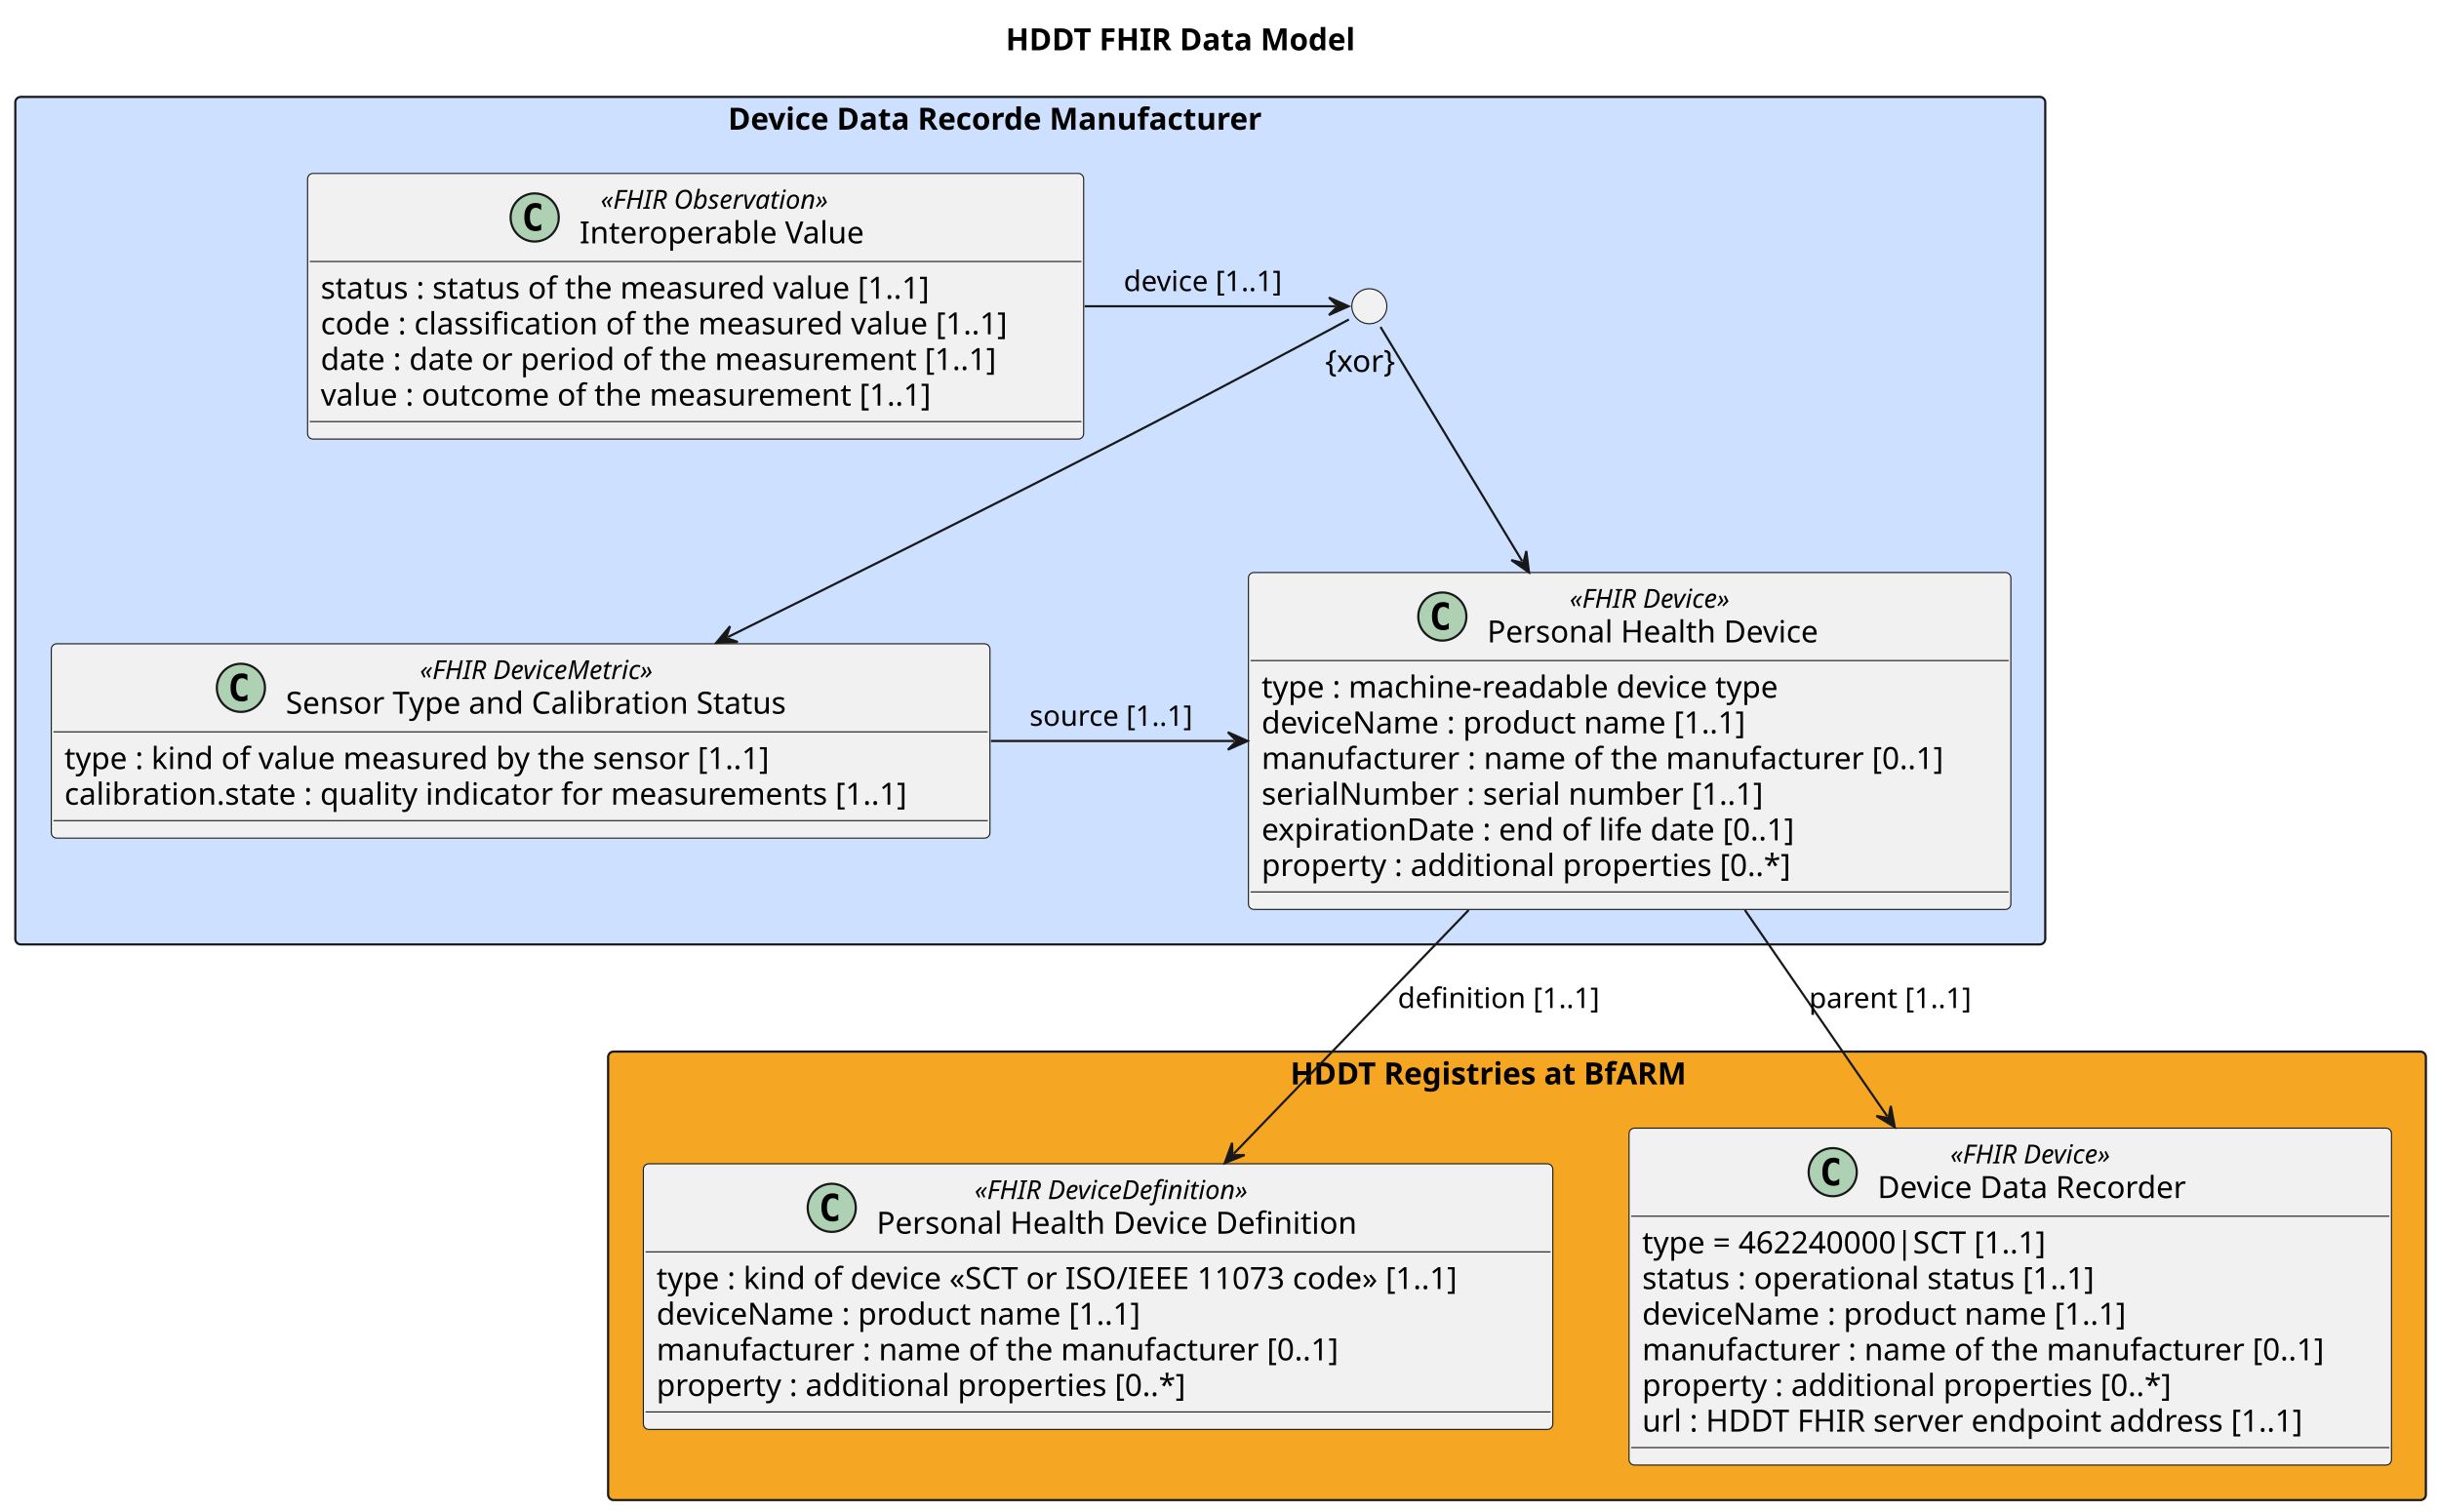
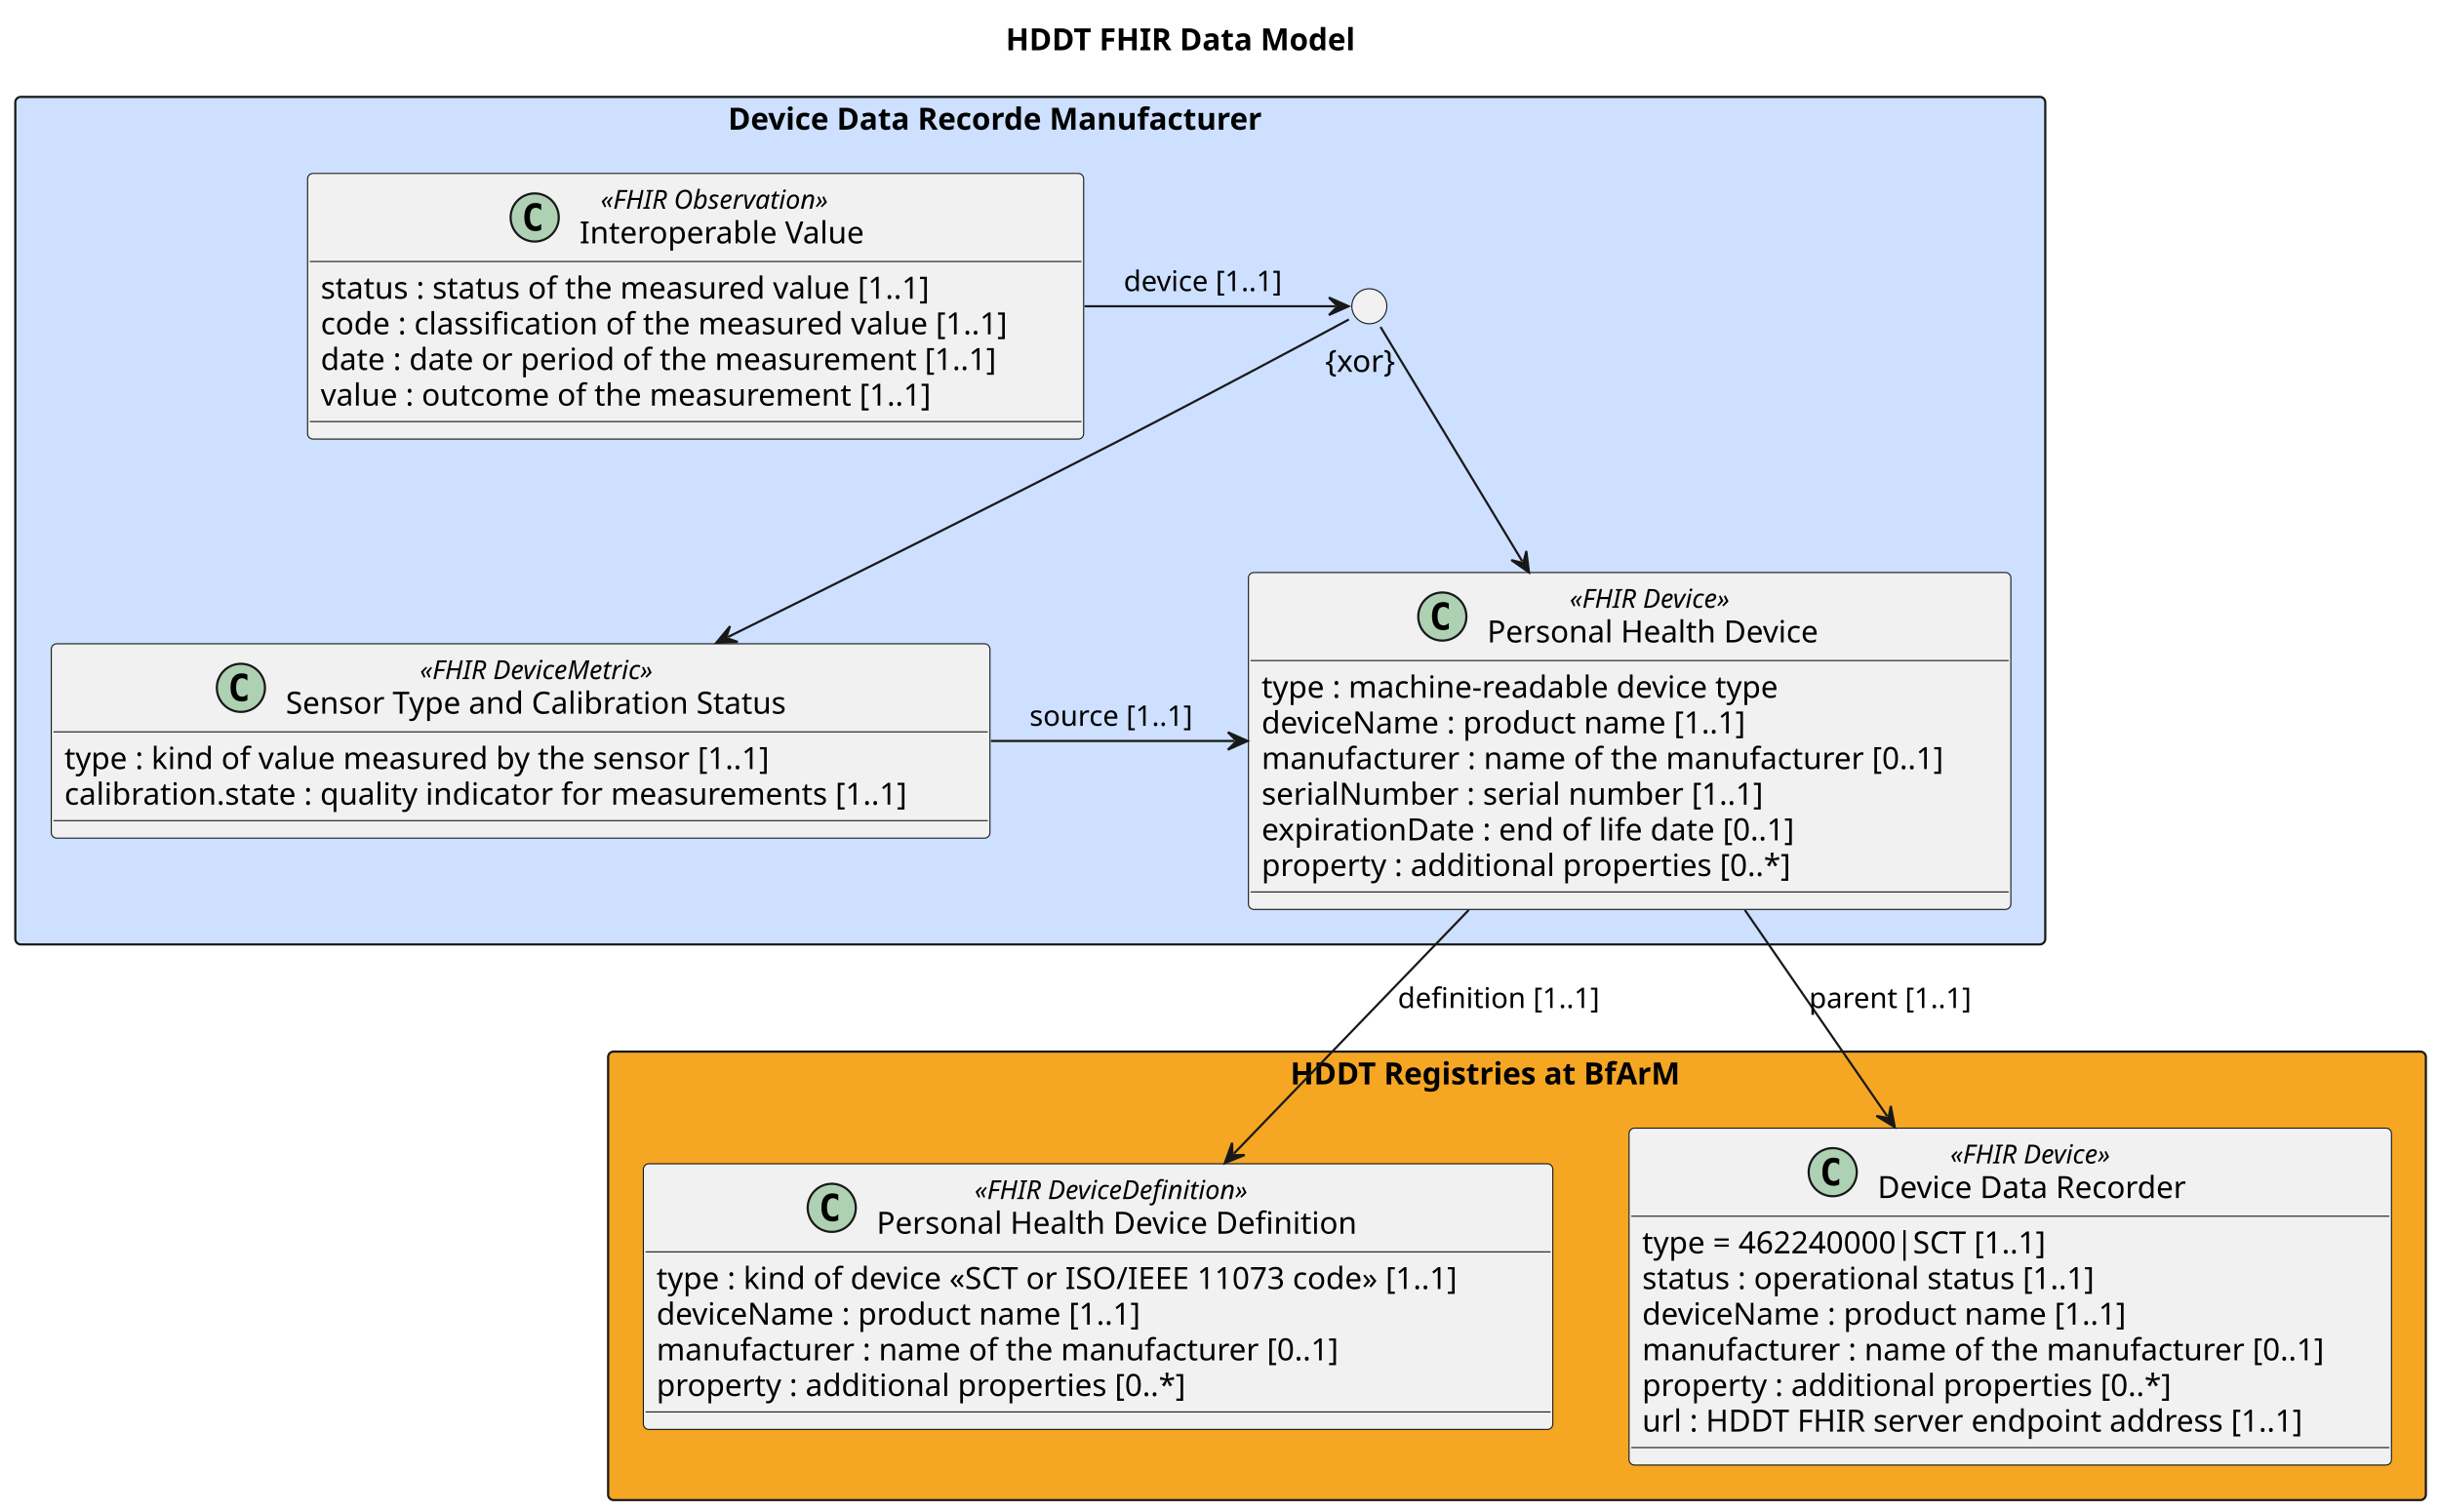
<svg xmlns="http://www.w3.org/2000/svg" contentStyleType="text/css" data-diagram-type="CLASS" height="691px" preserveAspectRatio="none" style="width:1115px;height:691px;background:#FFFFFF;" version="1.1" viewBox="0 0 1115 691" width="1115px" zoomAndPan="magnify">
  <defs />
  <g>
    <g class="title" data-source-line="5">
      <text fill="#000000" font-family="sans-serif" font-size="14" font-weight="bold" lengthAdjust="spacing" textLength="181.474" x="459.763" y="22.995">HDDT FHIR Data Model</text>
    </g>
    <g class="cluster" data-entity="HDDT_Measurements_and_Devices" data-source-line="8" data-uid="ent0002" id="cluster_HDDT_Measurements_and_Devices">
      <rect fill="#CDE0FF" height="387.5" rx="2.5" ry="2.5" style="stroke:#181818;stroke-width:1;" width="928" x="7" y="44.297" />
      <text fill="#000000" font-family="sans-serif" font-size="14" font-weight="bold" lengthAdjust="spacing" textLength="276.391" x="332.805" y="59.292">Device Data Recorde Manufacturer</text>
    </g>
    <g class="cluster" data-entity="HDDT_Registries" data-source-line="39" data-uid="ent0011" id="cluster_HDDT_Registries">
      <rect fill="#F5A623" height="205.05" rx="2.5" ry="2.5" style="stroke:#181818;stroke-width:1;" width="831" x="278" y="480.797" />
-       <text fill="#000000" font-family="sans-serif" font-size="14" font-weight="bold" lengthAdjust="spacing" textLength="207.231" x="589.884" y="495.792">HDDT Registries at BfARM</text>
+       <text fill="#000000" font-family="sans-serif" font-size="14" font-weight="bold" lengthAdjust="spacing" textLength="207.231" x="589.884" y="495.792">HDDT Registries at BfArM</text>
    </g>
    <g class="entity" data-entity="IV" data-source-line="10" data-uid="ent0003" id="entity_IV">
      <rect fill="#F1F1F1" height="121.453" rx="2.5" ry="2.5" style="stroke:#181818;stroke-width:0.5;" width="354.788" x="140.61" y="79.297" />
      <ellipse cx="244.438" cy="99.43" fill="#ADD1B2" rx="11" ry="11" style="stroke:#181818;stroke-width:1;" />
      <path d="M247.406,105.07 Q246.828,105.367 246.188,105.508 Q245.547,105.664 244.844,105.664 Q242.344,105.664 241.016,104.023 Q239.703,102.367 239.703,99.242 Q239.703,96.117 241.016,94.461 Q242.344,92.805 244.844,92.805 Q245.547,92.805 246.188,92.961 Q246.844,93.117 247.406,93.414 L247.406,96.133 Q246.781,95.555 246.188,95.289 Q245.594,95.008 244.969,95.008 Q243.625,95.008 242.938,96.086 Q242.25,97.148 242.25,99.242 Q242.25,101.336 242.938,102.414 Q243.625,103.477 244.969,103.477 Q245.594,103.477 246.188,103.211 Q246.781,102.93 247.406,102.352 L247.406,105.07 Z " fill="#000000" />
      <text fill="#000000" font-family="sans-serif" font-size="12" font-style="italic" lengthAdjust="spacing" textLength="119.373" x="274.567" y="95.436">«FHIR Observation»</text>
      <text fill="#000000" font-family="sans-serif" font-size="14" lengthAdjust="spacing" textLength="138.633" x="264.938" y="111.261">Interoperable Value</text>
      <line style="stroke:#181818;stroke-width:0.5;" x1="141.61" x2="494.398" y1="119.562" y2="119.562" />
      <text fill="#000000" font-family="sans-serif" font-size="14" lengthAdjust="spacing" textLength="304.507" x="146.61" y="136.558">status : status of the measured value [1..1]</text>
      <text fill="#000000" font-family="sans-serif" font-size="14" lengthAdjust="spacing" textLength="342.788" x="146.61" y="152.855">code : classification of the measured value [1..1]</text>
      <text fill="#000000" font-family="sans-serif" font-size="14" lengthAdjust="spacing" textLength="334.462" x="146.61" y="169.151">date : date or period of the measurement [1..1]</text>
      <text fill="#000000" font-family="sans-serif" font-size="14" lengthAdjust="spacing" textLength="303.188" x="146.61" y="185.448">value : outcome of the measurement [1..1]</text>
      <line style="stroke:#181818;stroke-width:0.5;" x1="141.61" x2="494.398" y1="192.75" y2="192.75" />
    </g>
    <g class="entity" data-entity="Metric" data-source-line="17" data-uid="ent0004" id="entity_Metric">
      <rect fill="#F1F1F1" height="88.859" rx="2.5" ry="2.5" style="stroke:#181818;stroke-width:0.5;" width="429.108" x="23.45" y="294.347" />
      <ellipse cx="110.13" cy="314.48" fill="#ADD1B2" rx="11" ry="11" style="stroke:#181818;stroke-width:1;" />
      <path d="M113.098,320.12 Q112.52,320.417 111.88,320.558 Q111.239,320.714 110.536,320.714 Q108.036,320.714 106.708,319.073 Q105.395,317.417 105.395,314.292 Q105.395,311.167 106.708,309.511 Q108.036,307.855 110.536,307.855 Q111.239,307.855 111.88,308.011 Q112.536,308.167 113.098,308.464 L113.098,311.183 Q112.473,310.605 111.88,310.339 Q111.286,310.058 110.661,310.058 Q109.317,310.058 108.63,311.136 Q107.942,312.198 107.942,314.292 Q107.942,316.386 108.63,317.464 Q109.317,318.527 110.661,318.527 Q111.286,318.527 111.88,318.261 Q112.473,317.98 113.098,317.402 L113.098,320.12 Z " fill="#000000" />
      <text fill="#000000" font-family="sans-serif" font-size="12" font-style="italic" lengthAdjust="spacing" textLength="124.647" x="191.931" y="310.486">«FHIR DeviceMetric»</text>
      <text fill="#000000" font-family="sans-serif" font-size="14" lengthAdjust="spacing" textLength="247.249" x="130.63" y="326.311">Sensor Type and Calibration Status</text>
      <line style="stroke:#181818;stroke-width:0.5;" x1="24.45" x2="451.558" y1="334.613" y2="334.613" />
      <text fill="#000000" font-family="sans-serif" font-size="14" lengthAdjust="spacing" textLength="351.969" x="29.45" y="351.608">type : kind of value measured by the sensor [1..1]</text>
      <text fill="#000000" font-family="sans-serif" font-size="14" lengthAdjust="spacing" textLength="417.108" x="29.45" y="367.904">calibration.state : quality indicator for measurements [1..1]</text>
      <line style="stroke:#181818;stroke-width:0.5;" x1="24.45" x2="451.558" y1="375.206" y2="375.206" />
    </g>
    <g class="entity" data-entity="PHD" data-source-line="22" data-uid="ent0005" id="entity_PHD">
      <rect fill="#F1F1F1" height="154.047" rx="2.5" ry="2.5" style="stroke:#181818;stroke-width:0.5;" width="348.54" x="570.73" y="261.757" />
      <ellipse cx="659.368" cy="281.89" fill="#ADD1B2" rx="11" ry="11" style="stroke:#181818;stroke-width:1;" />
      <path d="M662.337,287.53 Q661.759,287.827 661.118,287.968 Q660.478,288.124 659.774,288.124 Q657.274,288.124 655.946,286.483 Q654.634,284.827 654.634,281.702 Q654.634,278.577 655.946,276.921 Q657.274,275.265 659.774,275.265 Q660.478,275.265 661.118,275.421 Q661.774,275.577 662.337,275.874 L662.337,278.593 Q661.712,278.015 661.118,277.749 Q660.524,277.468 659.899,277.468 Q658.556,277.468 657.868,278.546 Q657.181,279.608 657.181,281.702 Q657.181,283.796 657.868,284.874 Q658.556,285.937 659.899,285.937 Q660.524,285.937 661.118,285.671 Q661.712,285.39 662.337,284.812 L662.337,287.53 Z " fill="#000000" />
      <text fill="#000000" font-family="sans-serif" font-size="12" font-style="italic" lengthAdjust="spacing" textLength="87.34" x="717.58" y="277.896">«FHIR Device»</text>
      <text fill="#000000" font-family="sans-serif" font-size="14" lengthAdjust="spacing" textLength="162.764" x="679.868" y="293.721">Personal Health Device</text>
      <line style="stroke:#181818;stroke-width:0.5;" x1="571.73" x2="918.27" y1="302.022" y2="302.022" />
      <text fill="#000000" font-family="sans-serif" font-size="14" lengthAdjust="spacing" textLength="258.07" x="576.73" y="319.018">type : machine-readable device type</text>
      <text fill="#000000" font-family="sans-serif" font-size="14" lengthAdjust="spacing" textLength="241.302" x="576.73" y="335.315">deviceName : product name [1..1]</text>
      <text fill="#000000" font-family="sans-serif" font-size="14" lengthAdjust="spacing" textLength="336.54" x="576.73" y="351.611">manufacturer : name of the manufacturer [0..1]</text>
      <text fill="#000000" font-family="sans-serif" font-size="14" lengthAdjust="spacing" textLength="247.078" x="576.73" y="367.908">serialNumber : serial number [1..1]</text>
      <text fill="#000000" font-family="sans-serif" font-size="14" lengthAdjust="spacing" textLength="266.103" x="576.73" y="384.205">expirationDate : end of life date [0..1]</text>
      <text fill="#000000" font-family="sans-serif" font-size="14" lengthAdjust="spacing" textLength="259.766" x="576.73" y="400.502">property : additional properties [0..*]</text>
      <line style="stroke:#181818;stroke-width:0.5;" x1="571.73" x2="918.27" y1="407.804" y2="407.804" />
    </g>
    <g class="entity" data-entity="xor" data-source-line="33" data-uid="ent0007" id="entity_xor">
      <ellipse cx="626" cy="140.027" fill="#F1F1F1" rx="8" ry="8" style="stroke:#181818;stroke-width:0.5;" />
      <text fill="#000000" font-family="sans-serif" font-size="14" lengthAdjust="spacing" textLength="40.421" x="605.79" y="170.022">{xor}</text>
    </g>
    <g class="entity" data-entity="PHD_Def" data-source-line="41" data-uid="ent0012" id="entity_PHD_Def">
      <rect fill="#F1F1F1" height="121.453" rx="2.5" ry="2.5" style="stroke:#181818;stroke-width:0.5;" width="415.751" x="294.12" y="532.097" />
      <ellipse cx="380.243" cy="552.23" fill="#ADD1B2" rx="11" ry="11" style="stroke:#181818;stroke-width:1;" />
      <path d="M383.211,557.87 Q382.633,558.167 381.993,558.308 Q381.352,558.464 380.649,558.464 Q378.149,558.464 376.821,556.823 Q375.508,555.167 375.508,552.042 Q375.508,548.917 376.821,547.261 Q378.149,545.605 380.649,545.605 Q381.352,545.605 381.993,545.761 Q382.649,545.917 383.211,546.214 L383.211,548.933 Q382.586,548.355 381.993,548.089 Q381.399,547.808 380.774,547.808 Q379.43,547.808 378.743,548.886 Q378.055,549.948 378.055,552.042 Q378.055,554.136 378.743,555.214 Q379.43,556.277 380.774,556.277 Q381.399,556.277 381.993,556.011 Q382.586,555.73 383.211,555.152 L383.211,557.87 Z " fill="#000000" />
      <text fill="#000000" font-family="sans-serif" font-size="12" font-style="italic" lengthAdjust="spacing" textLength="145.447" x="445.522" y="548.236">«FHIR DeviceDefinition»</text>
      <text fill="#000000" font-family="sans-serif" font-size="14" lengthAdjust="spacing" textLength="235.006" x="400.743" y="564.061">Personal Health Device Definition</text>
      <line style="stroke:#181818;stroke-width:0.5;" x1="295.12" x2="708.871" y1="572.362" y2="572.362" />
      <text fill="#000000" font-family="sans-serif" font-size="14" lengthAdjust="spacing" textLength="403.751" x="300.12" y="589.358">type : kind of device «SCT or ISO/IEEE 11073 code» [1..1]</text>
      <text fill="#000000" font-family="sans-serif" font-size="14" lengthAdjust="spacing" textLength="241.302" x="300.12" y="605.654">deviceName : product name [1..1]</text>
      <text fill="#000000" font-family="sans-serif" font-size="14" lengthAdjust="spacing" textLength="336.54" x="300.12" y="621.951">manufacturer : name of the manufacturer [0..1]</text>
      <text fill="#000000" font-family="sans-serif" font-size="14" lengthAdjust="spacing" textLength="259.766" x="300.12" y="638.248">property : additional properties [0..*]</text>
      <line style="stroke:#181818;stroke-width:0.5;" x1="295.12" x2="708.871" y1="645.55" y2="645.55" />
    </g>
    <g class="entity" data-entity="DDR" data-source-line="48" data-uid="ent0013" id="entity_DDR">
      <rect fill="#F1F1F1" height="154.047" rx="2.5" ry="2.5" style="stroke:#181818;stroke-width:0.5;" width="348.54" x="744.73" y="515.797" />
      <ellipse cx="837.839" cy="535.93" fill="#ADD1B2" rx="11" ry="11" style="stroke:#181818;stroke-width:1;" />
      <path d="M840.808,541.57 Q840.23,541.867 839.589,542.008 Q838.948,542.164 838.245,542.164 Q835.745,542.164 834.417,540.523 Q833.105,538.867 833.105,535.742 Q833.105,532.617 834.417,530.961 Q835.745,529.305 838.245,529.305 Q838.948,529.305 839.589,529.461 Q840.245,529.617 840.808,529.914 L840.808,532.633 Q840.183,532.055 839.589,531.789 Q838.995,531.508 838.37,531.508 Q837.026,531.508 836.339,532.586 Q835.651,533.648 835.651,535.742 Q835.651,537.836 836.339,538.914 Q837.026,539.977 838.37,539.977 Q838.995,539.977 839.589,539.711 Q840.183,539.43 840.808,538.852 L840.808,541.57 Z " fill="#000000" />
      <text fill="#000000" font-family="sans-serif" font-size="12" font-style="italic" lengthAdjust="spacing" textLength="87.34" x="891.58" y="531.936">«FHIR Device»</text>
      <text fill="#000000" font-family="sans-serif" font-size="14" lengthAdjust="spacing" textLength="153.822" x="858.339" y="547.761">Device Data Recorder</text>
      <line style="stroke:#181818;stroke-width:0.5;" x1="745.73" x2="1092.27" y1="556.062" y2="556.062" />
      <text fill="#000000" font-family="sans-serif" font-size="14" lengthAdjust="spacing" textLength="206.09" x="750.73" y="573.058">type = 462240000|SCT [1..1]</text>
      <text fill="#000000" font-family="sans-serif" font-size="14" lengthAdjust="spacing" textLength="225.88" x="750.73" y="589.355">status : operational status [1..1]</text>
      <text fill="#000000" font-family="sans-serif" font-size="14" lengthAdjust="spacing" textLength="241.302" x="750.73" y="605.651">deviceName : product name [1..1]</text>
      <text fill="#000000" font-family="sans-serif" font-size="14" lengthAdjust="spacing" textLength="336.54" x="750.73" y="621.948">manufacturer : name of the manufacturer [0..1]</text>
      <text fill="#000000" font-family="sans-serif" font-size="14" lengthAdjust="spacing" textLength="259.766" x="750.73" y="638.245">property : additional properties [0..*]</text>
      <text fill="#000000" font-family="sans-serif" font-size="14" lengthAdjust="spacing" textLength="326.806" x="750.73" y="654.542">url : HDDT FHIR server endpoint address [1..1]</text>
      <line style="stroke:#181818;stroke-width:0.5;" x1="745.73" x2="1092.27" y1="661.844" y2="661.844" />
    </g>
    <g class="link" data-entity-1="Metric" data-entity-2="PHD" data-source-line="31" data-uid="lnk6" id="link_Metric_PHD">
      <path codeLine="31" d="M453.01,338.777 C492.15,338.777 526.53,338.777 564.33,338.777" fill="none" id="Metric-to-PHD" style="stroke:#181818;stroke-width:1;" />
      <polygon fill="#181818" points="570.33,338.777,561.33,334.777,565.33,338.777,561.33,342.777,570.33,338.777" style="stroke:#181818;stroke-width:1;" />
      <text fill="#000000" font-family="sans-serif" font-size="13" lengthAdjust="spacing" textLength="82.539" x="470.64" y="331.844">source [1..1]</text>
    </g>
    <g class="link" data-entity-1="IV" data-entity-2="xor" data-source-line="34" data-uid="lnk8" id="link_IV_xor">
      <path codeLine="34" d="M495.83,140.027 C548.11,140.027 590.64,140.027 610.52,140.027" fill="none" id="IV-to-xor" style="stroke:#181818;stroke-width:1;" />
      <polygon fill="#181818" points="616.52,140.027,607.52,136.027,611.52,140.027,607.52,144.027,616.52,140.027" style="stroke:#181818;stroke-width:1;" />
      <text fill="#000000" font-family="sans-serif" font-size="13" lengthAdjust="spacing" textLength="81.783" x="513.7" y="133.094">device [1..1]</text>
    </g>
    <g class="link" data-entity-1="xor" data-entity-2="Metric" data-source-line="35" data-uid="lnk9" id="link_xor_Metric">
      <path codeLine="35" d="M616.66,146.057 C597.38,156.437 551.69,180.887 513,200.757 C451.31,232.417 386.74,264.6 332.82,291.23" fill="none" id="xor-to-Metric" style="stroke:#181818;stroke-width:1;" />
      <polygon fill="#181818" points="327.44,293.887,337.281,293.488,331.923,291.673,333.738,286.315,327.44,293.887" style="stroke:#181818;stroke-width:1;" />
    </g>
    <g class="link" data-entity-1="xor" data-entity-2="PHD" data-source-line="36" data-uid="lnk10" id="link_xor_PHD">
      <path codeLine="36" d="M631.11,149.477 C642.86,168.897 669.665,213.223 695.885,256.573" fill="none" id="xor-to-PHD" style="stroke:#181818;stroke-width:1;" />
      <polygon fill="#181818" points="698.99,261.707,697.755,251.936,696.402,257.429,690.909,256.076,698.99,261.707" style="stroke:#181818;stroke-width:1;" />
    </g>
    <g class="link" data-entity-1="PHD" data-entity-2="DDR" data-source-line="58" data-uid="lnk14" id="link_PHD_DDR">
      <path codeLine="58" d="M797.68,416.087 C819.38,447.527 841.07,478.95 862.79,510.4" fill="none" id="PHD-to-DDR" style="stroke:#181818;stroke-width:1;" />
      <polygon fill="#181818" points="866.2,515.337,864.377,505.658,863.359,511.223,857.794,510.204,866.2,515.337" style="stroke:#181818;stroke-width:1;" />
      <text fill="#000000" font-family="sans-serif" font-size="13" lengthAdjust="spacing" textLength="81.98" x="827" y="460.864">parent [1..1]</text>
    </g>
    <g class="link" data-entity-1="PHD" data-entity-2="PHD_Def" data-source-line="59" data-uid="lnk15" id="link_PHD_PHD_Def">
      <path codeLine="59" d="M671.43,416.087 C635.67,453.177 597.473,492.786 564.063,527.457" fill="none" id="PHD-to-PHD_Def" style="stroke:#181818;stroke-width:1;" />
      <polygon fill="#181818" points="559.9,531.777,569.025,528.072,563.37,528.177,563.265,522.521,559.9,531.777" style="stroke:#181818;stroke-width:1;" />
      <text fill="#000000" font-family="sans-serif" font-size="13" lengthAdjust="spacing" textLength="100.274" x="639" y="460.864">definition [1..1]</text>
    </g>
  </g>
</svg>
